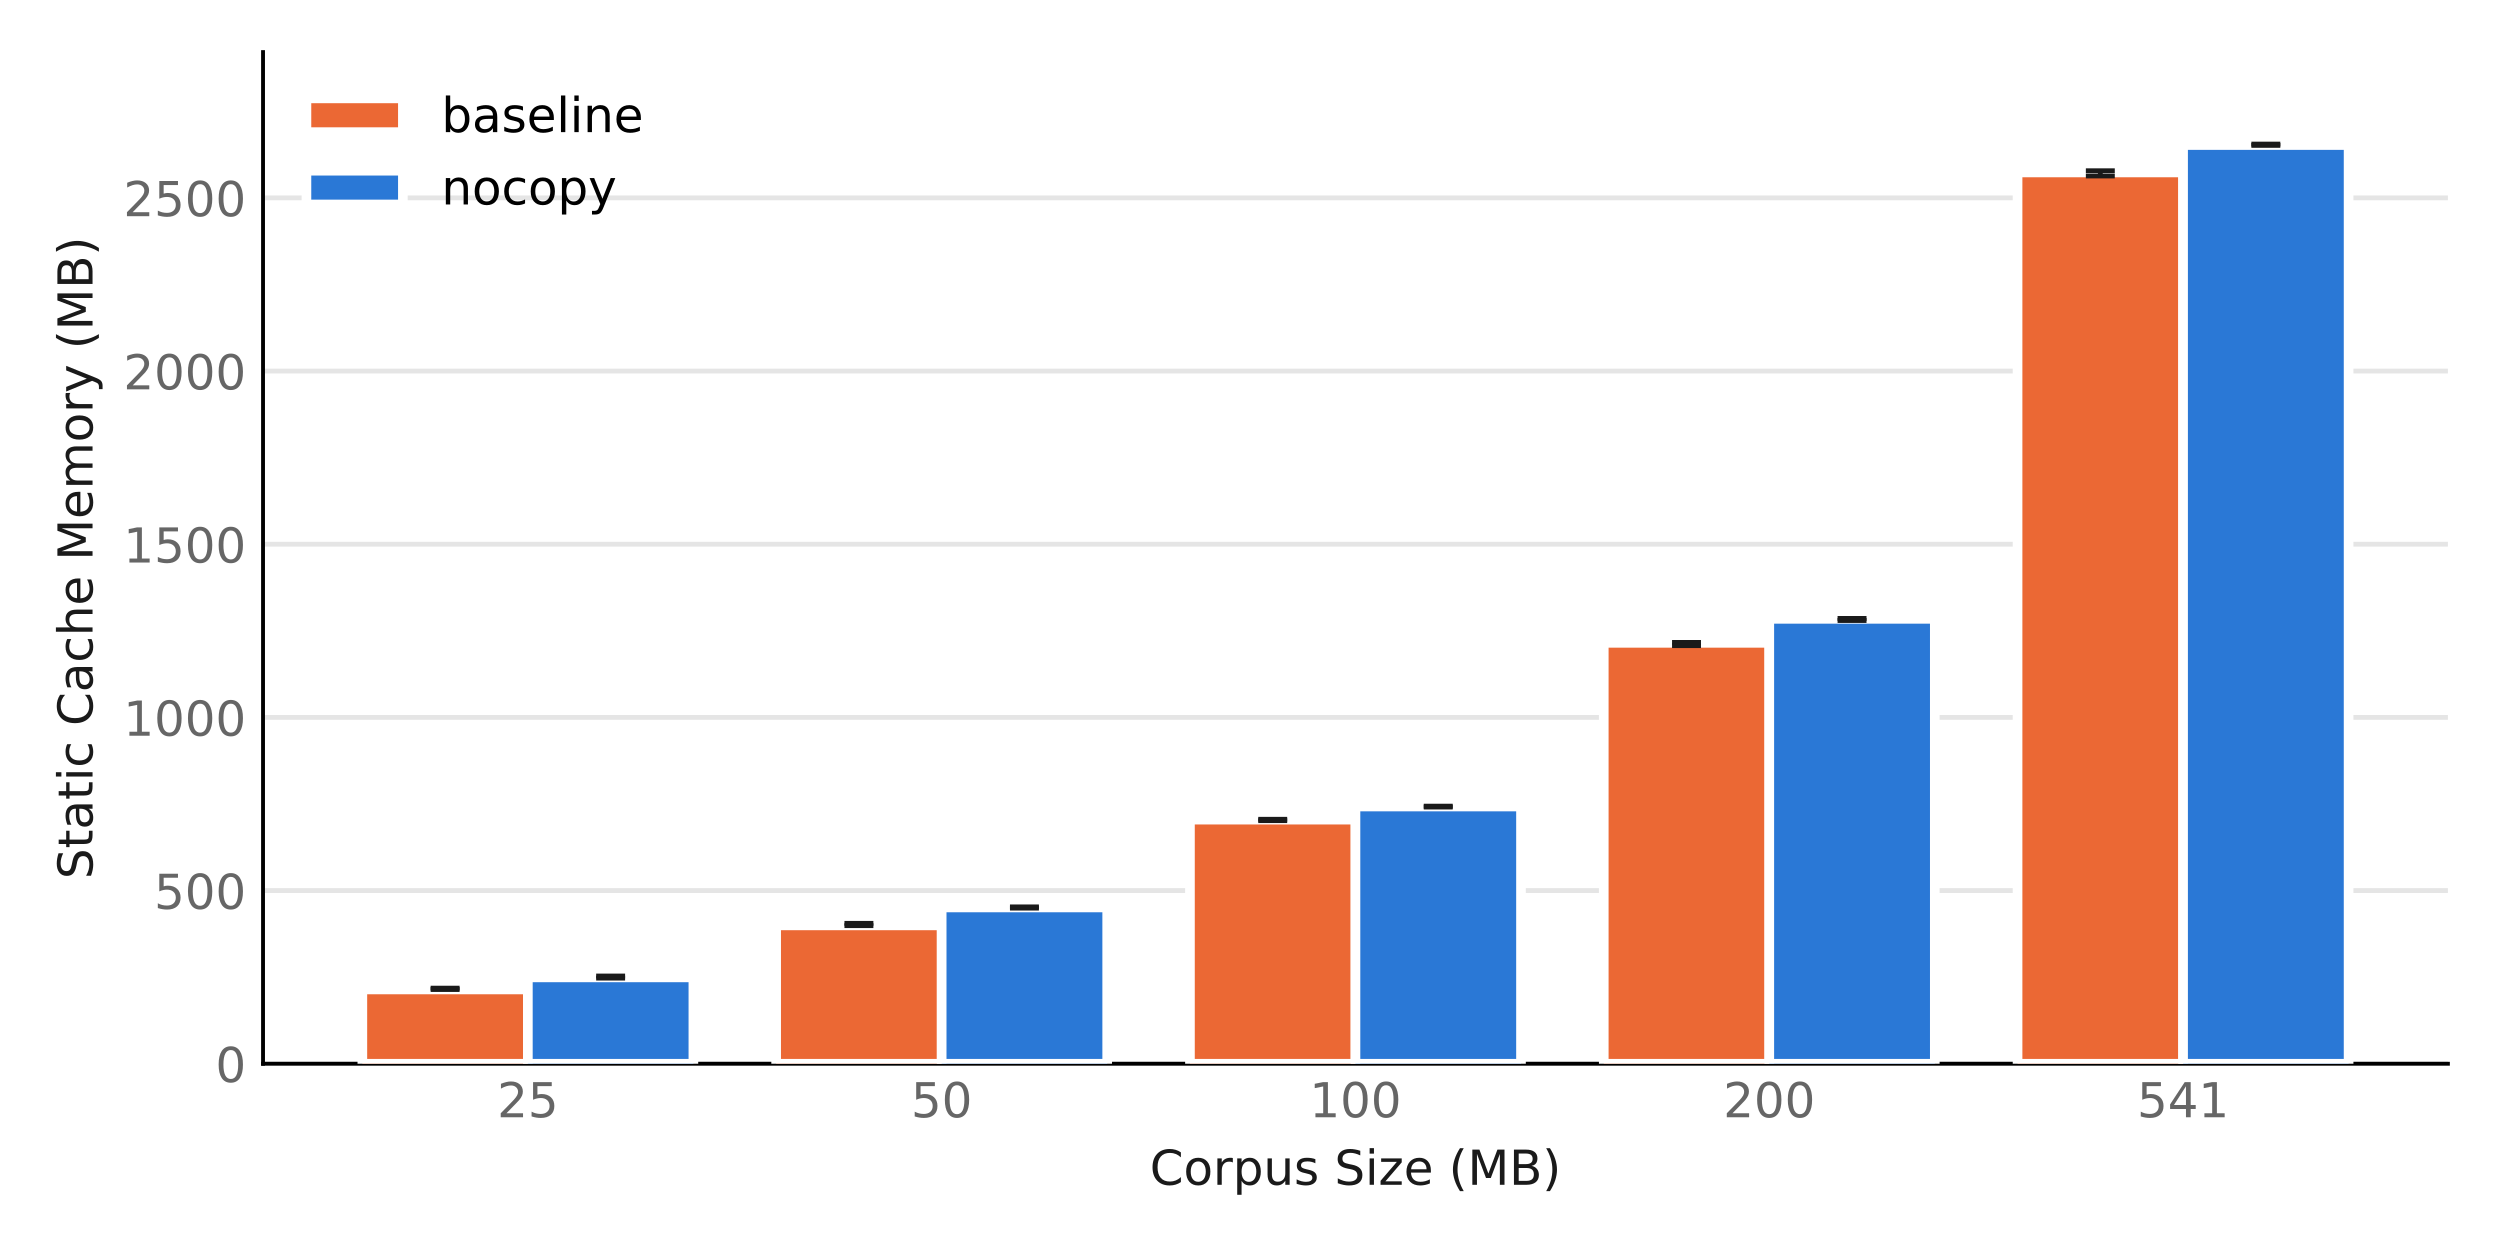
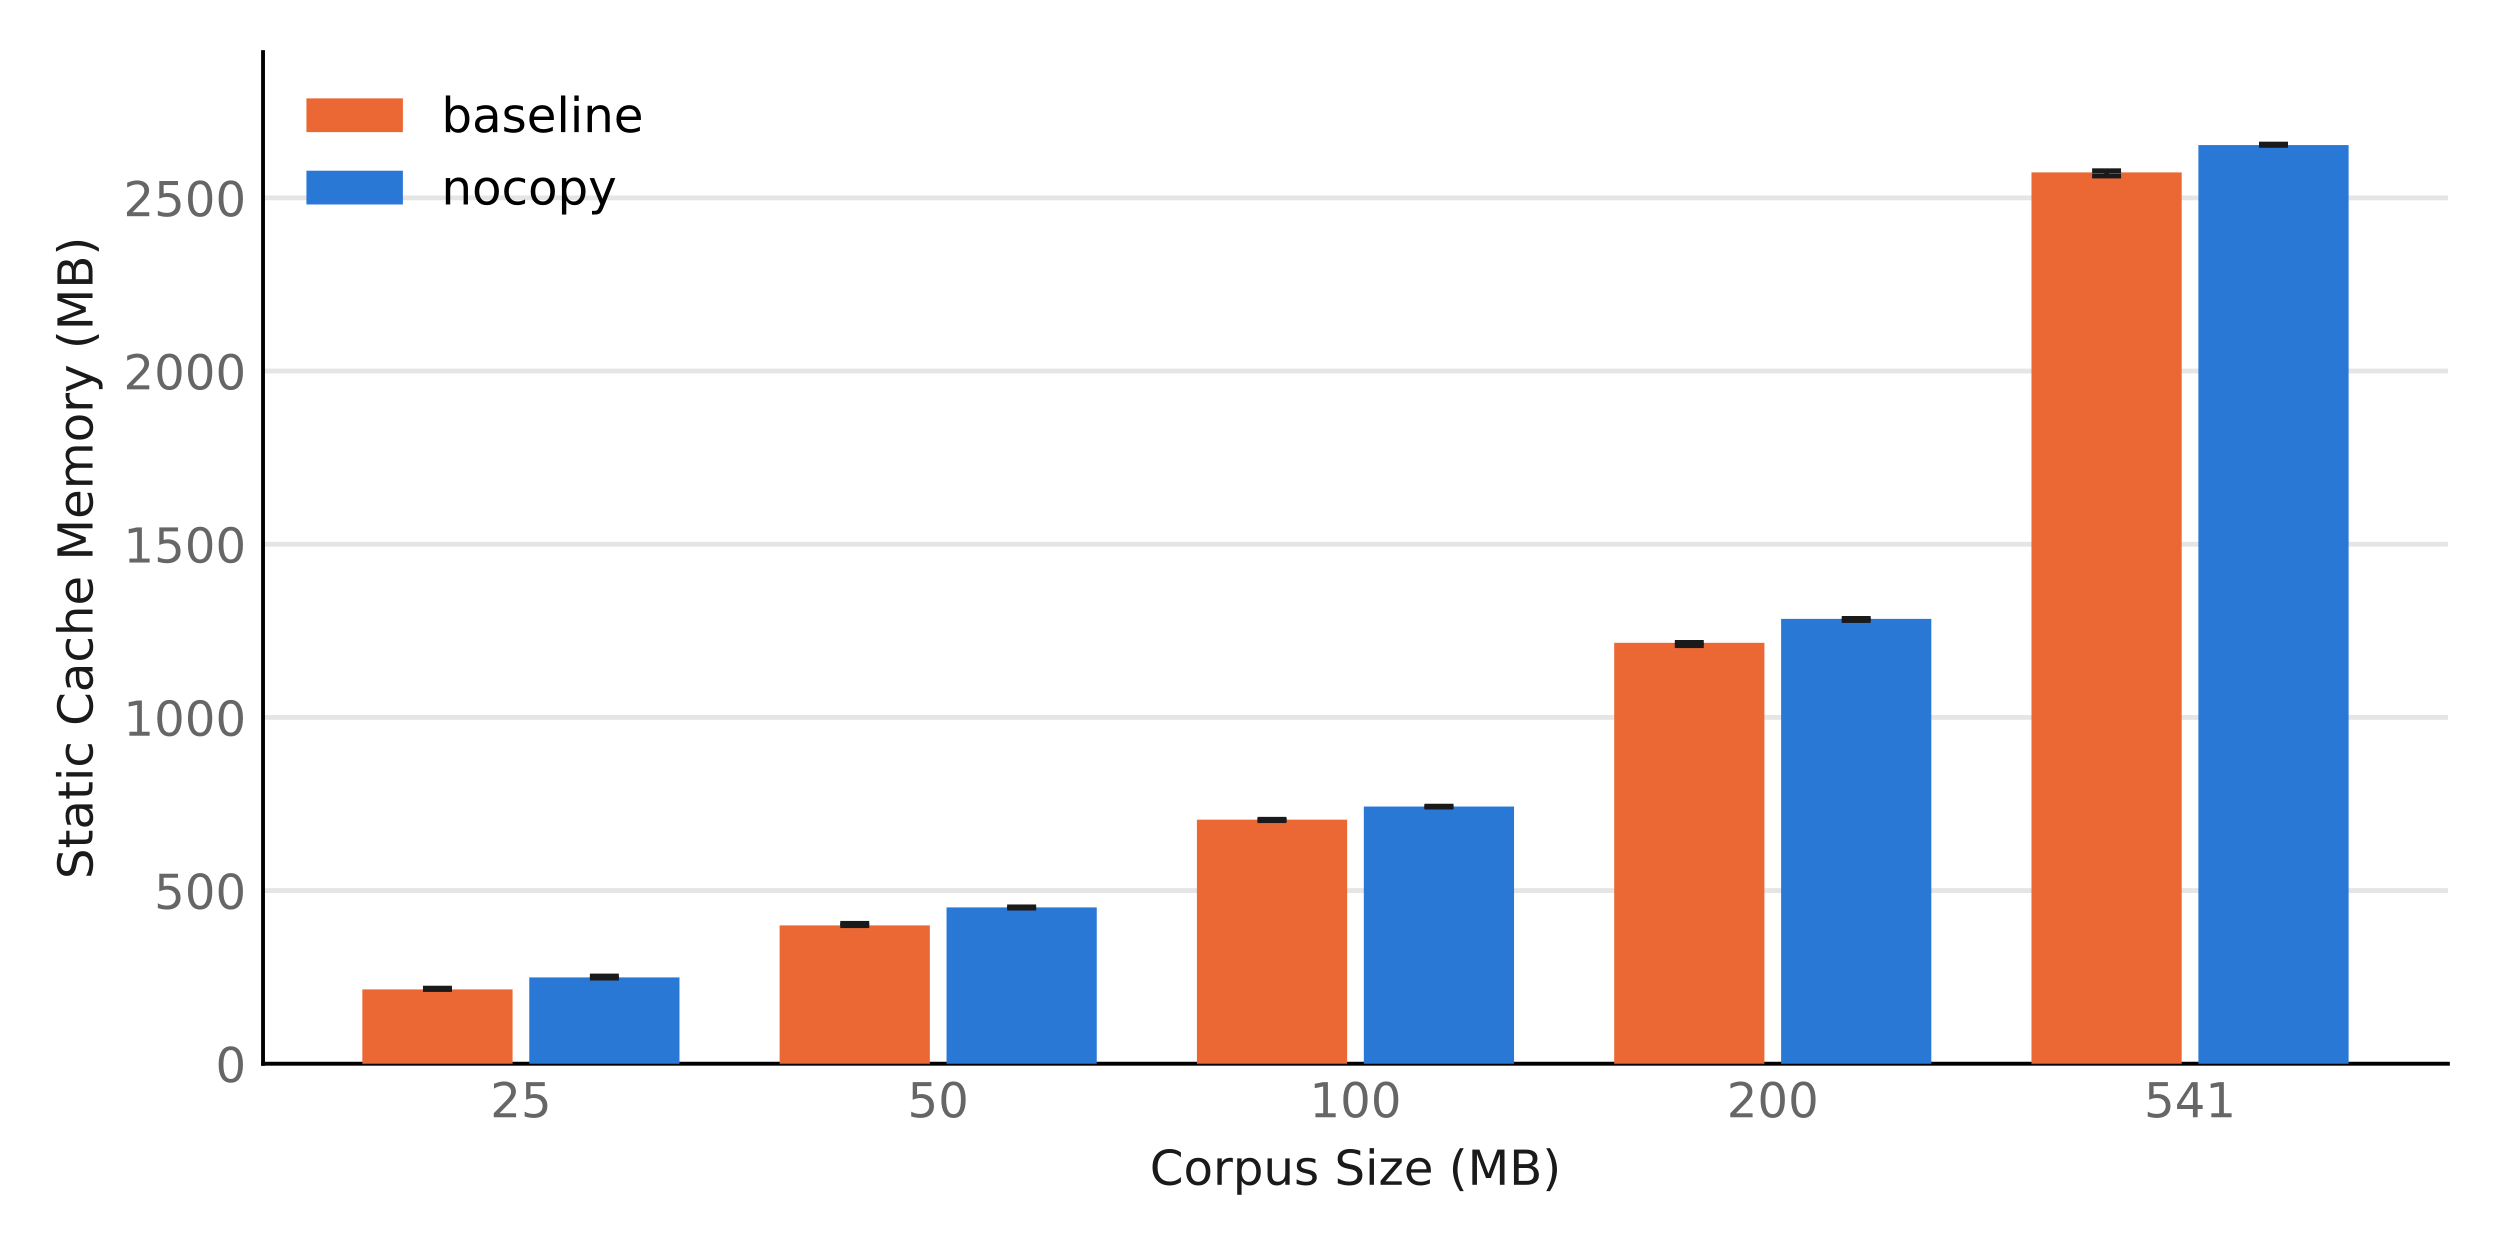
<svg xmlns="http://www.w3.org/2000/svg" xmlns:xlink="http://www.w3.org/1999/xlink" width="518.4pt" height="259.2pt" viewBox="0 0 518.4 259.2" version="1.1">
  <defs>
    <style type="text/css">*{stroke-linejoin: round; stroke-linecap: butt}</style>
  </defs>
  <g id="figure_1">
    <g id="patch_1">
      <path d="M 0 259.2  L 518.4 259.2  L 518.4 0  L 0 0  z " style="fill: #ffffff" />
    </g>
    <g id="axes_1">
      <g id="patch_2">
        <path d="M 54.542 220.578  L 507.6 220.578  L 507.6 10.8  L 54.542 10.8  z " style="fill: #ffffff" />
      </g>
      <g id="matplotlib.axis_1">
        <g id="xtick_1">
          <g id="line2d_1" />
          <g id="text_1">
-             <g style="fill: #666666" transform="translate(103.0959 231.6753) scale(0.1 -0.1)">
+             <g style="fill: #666666" transform="translate(101.6538 231.6753) scale(0.1 -0.1)">
              <defs>
                <path id="DejaVuSans-15" d="M 1228 531  L 3431 531  L 3431 0  L 469 0  L 469 531  Q 828 903 1448 1529  Q 2069 2156 2228 2338  Q 2531 2678 2651 2914  Q 2772 3150 2772 3378  Q 2772 3750 2511 3984  Q 2250 4219 1831 4219  Q 1534 4219 1204 4116  Q 875 4013 500 3803  L 500 4441  Q 881 4594 1212 4672  Q 1544 4750 1819 4750  Q 2544 4750 2975 4387  Q 3406 4025 3406 3419  Q 3406 3131 3298 2873  Q 3191 2616 2906 2266  Q 2828 2175 2409 1742  Q 1991 1309 1228 531  z " transform="scale(0.015625)" />
                <path id="DejaVuSans-18" d="M 691 4666  L 3169 4666  L 3169 4134  L 1269 4134  L 1269 2991  Q 1406 3038 1543 3061  Q 1681 3084 1819 3084  Q 2600 3084 3056 2656  Q 3513 2228 3513 1497  Q 3513 744 3044 326  Q 2575 -91 1722 -91  Q 1428 -91 1123 -41  Q 819 9 494 109  L 494 744  Q 775 591 1075 516  Q 1375 441 1709 441  Q 2250 441 2565 725  Q 2881 1009 2881 1497  Q 2881 1984 2565 2268  Q 2250 2553 1709 2553  Q 1456 2553 1204 2497  Q 953 2441 691 2322  L 691 4666  z " transform="scale(0.015625)" />
              </defs>
              <use xlink:href="#DejaVuSans-15" />
              <use xlink:href="#DejaVuSans-18" transform="translate(63.625 0)" />
            </g>
          </g>
        </g>
        <g id="xtick_2">
          <g id="line2d_2" />
          <g id="text_2">
-             <g style="fill: #666666" transform="translate(188.9023 231.6753) scale(0.1 -0.1)">
+             <g style="fill: #666666" transform="translate(188.1812 231.6753) scale(0.1 -0.1)">
              <defs>
                <path id="DejaVuSans-13" d="M 2034 4250  Q 1547 4250 1301 3770  Q 1056 3291 1056 2328  Q 1056 1369 1301 889  Q 1547 409 2034 409  Q 2525 409 2770 889  Q 3016 1369 3016 2328  Q 3016 3291 2770 3770  Q 2525 4250 2034 4250  z M 2034 4750  Q 2819 4750 3233 4129  Q 3647 3509 3647 2328  Q 3647 1150 3233 529  Q 2819 -91 2034 -91  Q 1250 -91 836 529  Q 422 1150 422 2328  Q 422 3509 836 4129  Q 1250 4750 2034 4750  z " transform="scale(0.015625)" />
              </defs>
              <use xlink:href="#DejaVuSans-18" />
              <use xlink:href="#DejaVuSans-13" transform="translate(63.625 0)" />
            </g>
          </g>
        </g>
        <g id="xtick_3">
          <g id="line2d_3" />
          <g id="text_3">
            <g style="fill: #666666" transform="translate(271.5274 231.6753) scale(0.1 -0.1)">
              <defs>
                <path id="DejaVuSans-14" d="M 794 531  L 1825 531  L 1825 4091  L 703 3866  L 703 4441  L 1819 4666  L 2450 4666  L 2450 531  L 3481 531  L 3481 0  L 794 0  L 794 531  z " transform="scale(0.015625)" />
              </defs>
              <use xlink:href="#DejaVuSans-14" />
              <use xlink:href="#DejaVuSans-13" transform="translate(63.625 0)" />
              <use xlink:href="#DejaVuSans-13" transform="translate(127.25 0)" />
            </g>
          </g>
        </g>
        <g id="xtick_4">
          <g id="line2d_4" />
          <g id="text_4">
-             <g style="fill: #666666" transform="translate(357.3338 231.6753) scale(0.1 -0.1)">
+             <g style="fill: #666666" transform="translate(358.0549 231.6753) scale(0.1 -0.1)">
              <use xlink:href="#DejaVuSans-15" />
              <use xlink:href="#DejaVuSans-13" transform="translate(63.625 0)" />
              <use xlink:href="#DejaVuSans-13" transform="translate(127.25 0)" />
            </g>
          </g>
        </g>
        <g id="xtick_5">
          <g id="line2d_5" />
          <g id="text_5">
-             <g style="fill: #666666" transform="translate(443.1402 231.6753) scale(0.1 -0.1)">
+             <g style="fill: #666666" transform="translate(444.5823 231.6753) scale(0.1 -0.1)">
              <defs>
                <path id="DejaVuSans-17" d="M 2419 4116  L 825 1625  L 2419 1625  L 2419 4116  z M 2253 4666  L 3047 4666  L 3047 1625  L 3713 1625  L 3713 1100  L 3047 1100  L 3047 0  L 2419 0  L 2419 1100  L 313 1100  L 313 1709  L 2253 4666  z " transform="scale(0.015625)" />
              </defs>
              <use xlink:href="#DejaVuSans-18" />
              <use xlink:href="#DejaVuSans-17" transform="translate(63.625 0)" />
              <use xlink:href="#DejaVuSans-14" transform="translate(127.25 0)" />
            </g>
          </g>
        </g>
        <g id="text_6">
          <g style="fill: #1a1a1a" transform="translate(238.429 245.6761) scale(0.1 -0.1)">
            <defs>
              <path id="DejaVuSans-26" d="M 4122 4306  L 4122 3641  Q 3803 3938 3442 4084  Q 3081 4231 2675 4231  Q 1875 4231 1450 3742  Q 1025 3253 1025 2328  Q 1025 1406 1450 917  Q 1875 428 2675 428  Q 3081 428 3442 575  Q 3803 722 4122 1019  L 4122 359  Q 3791 134 3420 21  Q 3050 -91 2638 -91  Q 1578 -91 968 557  Q 359 1206 359 2328  Q 359 3453 968 4101  Q 1578 4750 2638 4750  Q 3056 4750 3426 4639  Q 3797 4528 4122 4306  z " transform="scale(0.015625)" />
              <path id="DejaVuSans-52" d="M 1959 3097  Q 1497 3097 1228 2736  Q 959 2375 959 1747  Q 959 1119 1226 758  Q 1494 397 1959 397  Q 2419 397 2687 759  Q 2956 1122 2956 1747  Q 2956 2369 2687 2733  Q 2419 3097 1959 3097  z M 1959 3584  Q 2709 3584 3137 3096  Q 3566 2609 3566 1747  Q 3566 888 3137 398  Q 2709 -91 1959 -91  Q 1206 -91 779 398  Q 353 888 353 1747  Q 353 2609 779 3096  Q 1206 3584 1959 3584  z " transform="scale(0.015625)" />
              <path id="DejaVuSans-55" d="M 2631 2963  Q 2534 3019 2420 3045  Q 2306 3072 2169 3072  Q 1681 3072 1420 2755  Q 1159 2438 1159 1844  L 1159 0  L 581 0  L 581 3500  L 1159 3500  L 1159 2956  Q 1341 3275 1631 3429  Q 1922 3584 2338 3584  Q 2397 3584 2469 3576  Q 2541 3569 2628 3553  L 2631 2963  z " transform="scale(0.015625)" />
              <path id="DejaVuSans-53" d="M 1159 525  L 1159 -1331  L 581 -1331  L 581 3500  L 1159 3500  L 1159 2969  Q 1341 3281 1617 3432  Q 1894 3584 2278 3584  Q 2916 3584 3314 3078  Q 3713 2572 3713 1747  Q 3713 922 3314 415  Q 2916 -91 2278 -91  Q 1894 -91 1617 61  Q 1341 213 1159 525  z M 3116 1747  Q 3116 2381 2855 2742  Q 2594 3103 2138 3103  Q 1681 3103 1420 2742  Q 1159 2381 1159 1747  Q 1159 1113 1420 752  Q 1681 391 2138 391  Q 2594 391 2855 752  Q 3116 1113 3116 1747  z " transform="scale(0.015625)" />
              <path id="DejaVuSans-58" d="M 544 1381  L 544 3500  L 1119 3500  L 1119 1403  Q 1119 906 1312 657  Q 1506 409 1894 409  Q 2359 409 2629 706  Q 2900 1003 2900 1516  L 2900 3500  L 3475 3500  L 3475 0  L 2900 0  L 2900 538  Q 2691 219 2414 64  Q 2138 -91 1772 -91  Q 1169 -91 856 284  Q 544 659 544 1381  z M 1991 3584  L 1991 3584  z " transform="scale(0.015625)" />
              <path id="DejaVuSans-56" d="M 2834 3397  L 2834 2853  Q 2591 2978 2328 3040  Q 2066 3103 1784 3103  Q 1356 3103 1142 2972  Q 928 2841 928 2578  Q 928 2378 1081 2264  Q 1234 2150 1697 2047  L 1894 2003  Q 2506 1872 2764 1633  Q 3022 1394 3022 966  Q 3022 478 2636 193  Q 2250 -91 1575 -91  Q 1294 -91 989 -36  Q 684 19 347 128  L 347 722  Q 666 556 975 473  Q 1284 391 1588 391  Q 1994 391 2212 530  Q 2431 669 2431 922  Q 2431 1156 2273 1281  Q 2116 1406 1581 1522  L 1381 1569  Q 847 1681 609 1914  Q 372 2147 372 2553  Q 372 3047 722 3315  Q 1072 3584 1716 3584  Q 2034 3584 2315 3537  Q 2597 3491 2834 3397  z " transform="scale(0.015625)" />
              <path id="DejaVuSans-3" transform="scale(0.015625)" />
              <path id="DejaVuSans-36" d="M 3425 4513  L 3425 3897  Q 3066 4069 2747 4153  Q 2428 4238 2131 4238  Q 1616 4238 1336 4038  Q 1056 3838 1056 3469  Q 1056 3159 1242 3001  Q 1428 2844 1947 2747  L 2328 2669  Q 3034 2534 3370 2195  Q 3706 1856 3706 1288  Q 3706 609 3251 259  Q 2797 -91 1919 -91  Q 1588 -91 1214 -16  Q 841 59 441 206  L 441 856  Q 825 641 1194 531  Q 1563 422 1919 422  Q 2459 422 2753 634  Q 3047 847 3047 1241  Q 3047 1584 2836 1778  Q 2625 1972 2144 2069  L 1759 2144  Q 1053 2284 737 2584  Q 422 2884 422 3419  Q 422 4038 858 4394  Q 1294 4750 2059 4750  Q 2388 4750 2728 4690  Q 3069 4631 3425 4513  z " transform="scale(0.015625)" />
              <path id="DejaVuSans-4c" d="M 603 3500  L 1178 3500  L 1178 0  L 603 0  L 603 3500  z M 603 4863  L 1178 4863  L 1178 4134  L 603 4134  L 603 4863  z " transform="scale(0.015625)" />
              <path id="DejaVuSans-5d" d="M 353 3500  L 3084 3500  L 3084 2975  L 922 459  L 3084 459  L 3084 0  L 275 0  L 275 525  L 2438 3041  L 353 3041  L 353 3500  z " transform="scale(0.015625)" />
              <path id="DejaVuSans-48" d="M 3597 1894  L 3597 1613  L 953 1613  Q 991 1019 1311 708  Q 1631 397 2203 397  Q 2534 397 2845 478  Q 3156 559 3463 722  L 3463 178  Q 3153 47 2828 -22  Q 2503 -91 2169 -91  Q 1331 -91 842 396  Q 353 884 353 1716  Q 353 2575 817 3079  Q 1281 3584 2069 3584  Q 2775 3584 3186 3129  Q 3597 2675 3597 1894  z M 3022 2063  Q 3016 2534 2758 2815  Q 2500 3097 2075 3097  Q 1594 3097 1305 2825  Q 1016 2553 972 2059  L 3022 2063  z " transform="scale(0.015625)" />
              <path id="DejaVuSans-b" d="M 1984 4856  Q 1566 4138 1362 3434  Q 1159 2731 1159 2009  Q 1159 1288 1364 580  Q 1569 -128 1984 -844  L 1484 -844  Q 1016 -109 783 600  Q 550 1309 550 2009  Q 550 2706 781 3412  Q 1013 4119 1484 4856  L 1984 4856  z " transform="scale(0.015625)" />
              <path id="DejaVuSans-30" d="M 628 4666  L 1569 4666  L 2759 1491  L 3956 4666  L 4897 4666  L 4897 0  L 4281 0  L 4281 4097  L 3078 897  L 2444 897  L 1241 4097  L 1241 0  L 628 0  L 628 4666  z " transform="scale(0.015625)" />
              <path id="DejaVuSans-25" d="M 1259 2228  L 1259 519  L 2272 519  Q 2781 519 3026 730  Q 3272 941 3272 1375  Q 3272 1813 3026 2020  Q 2781 2228 2272 2228  L 1259 2228  z M 1259 4147  L 1259 2741  L 2194 2741  Q 2656 2741 2882 2914  Q 3109 3088 3109 3444  Q 3109 3797 2882 3972  Q 2656 4147 2194 4147  L 1259 4147  z M 628 4666  L 2241 4666  Q 2963 4666 3353 4366  Q 3744 4066 3744 3513  Q 3744 3084 3544 2831  Q 3344 2578 2956 2516  Q 3422 2416 3680 2098  Q 3938 1781 3938 1306  Q 3938 681 3513 340  Q 3088 0 2303 0  L 628 0  L 628 4666  z " transform="scale(0.015625)" />
              <path id="DejaVuSans-c" d="M 513 4856  L 1013 4856  Q 1481 4119 1714 3412  Q 1947 2706 1947 2009  Q 1947 1309 1714 600  Q 1481 -109 1013 -844  L 513 -844  Q 928 -128 1133 580  Q 1338 1288 1338 2009  Q 1338 2731 1133 3434  Q 928 4138 513 4856  z " transform="scale(0.015625)" />
            </defs>
            <use xlink:href="#DejaVuSans-26" />
            <use xlink:href="#DejaVuSans-52" transform="translate(69.82812 0)" />
            <use xlink:href="#DejaVuSans-55" transform="translate(131.0156 0)" />
            <use xlink:href="#DejaVuSans-53" transform="translate(172.125 0)" />
            <use xlink:href="#DejaVuSans-58" transform="translate(235.6094 0)" />
            <use xlink:href="#DejaVuSans-56" transform="translate(298.9844 0)" />
            <use xlink:href="#DejaVuSans-3" transform="translate(351.0781 0)" />
            <use xlink:href="#DejaVuSans-36" transform="translate(382.8594 0)" />
            <use xlink:href="#DejaVuSans-4c" transform="translate(446.3438 0)" />
            <use xlink:href="#DejaVuSans-5d" transform="translate(474.125 0)" />
            <use xlink:href="#DejaVuSans-48" transform="translate(526.6094 0)" />
            <use xlink:href="#DejaVuSans-3" transform="translate(588.1406 0)" />
            <use xlink:href="#DejaVuSans-b" transform="translate(619.9219 0)" />
            <use xlink:href="#DejaVuSans-30" transform="translate(658.9375 0)" />
            <use xlink:href="#DejaVuSans-25" transform="translate(745.2188 0)" />
            <use xlink:href="#DejaVuSans-c" transform="translate(813.8281 0)" />
          </g>
        </g>
      </g>
      <g id="matplotlib.axis_2">
        <g id="ytick_1">
          <g id="line2d_6">
            <path d="M 54.542 220.578  L 507.6 220.578  " clip-path="url(#pd736103875)" style="fill: none; stroke: #e5e5e5; stroke-linecap: square" />
          </g>
          <g id="line2d_7" />
          <g id="text_7">
            <g style="fill: #666666" transform="translate(44.67984 224.3765) scale(0.1 -0.1)">
              <use xlink:href="#DejaVuSans-13" />
            </g>
          </g>
        </g>
        <g id="ytick_2">
          <g id="line2d_8">
            <path d="M 54.542 184.668  L 507.6 184.668  " clip-path="url(#pd736103875)" style="fill: none; stroke: #e5e5e5; stroke-linecap: square" />
          </g>
          <g id="line2d_9" />
          <g id="text_8">
            <g style="fill: #666666" transform="translate(31.95484 188.467) scale(0.1 -0.1)">
              <use xlink:href="#DejaVuSans-18" />
              <use xlink:href="#DejaVuSans-13" transform="translate(63.625 0)" />
              <use xlink:href="#DejaVuSans-13" transform="translate(127.25 0)" />
            </g>
          </g>
        </g>
        <g id="ytick_3">
          <g id="line2d_10">
            <path d="M 54.542 148.759  L 507.6 148.759  " clip-path="url(#pd736103875)" style="fill: none; stroke: #e5e5e5; stroke-linecap: square" />
          </g>
          <g id="line2d_11" />
          <g id="text_9">
            <g style="fill: #666666" transform="translate(25.59234 152.5576) scale(0.1 -0.1)">
              <use xlink:href="#DejaVuSans-14" />
              <use xlink:href="#DejaVuSans-13" transform="translate(63.625 0)" />
              <use xlink:href="#DejaVuSans-13" transform="translate(127.25 0)" />
              <use xlink:href="#DejaVuSans-13" transform="translate(190.875 0)" />
            </g>
          </g>
        </g>
        <g id="ytick_4">
          <g id="line2d_12">
            <path d="M 54.542 112.849  L 507.6 112.849  " clip-path="url(#pd736103875)" style="fill: none; stroke: #e5e5e5; stroke-linecap: square" />
          </g>
          <g id="line2d_13" />
          <g id="text_10">
            <g style="fill: #666666" transform="translate(25.59234 116.6482) scale(0.1 -0.1)">
              <use xlink:href="#DejaVuSans-14" />
              <use xlink:href="#DejaVuSans-18" transform="translate(63.625 0)" />
              <use xlink:href="#DejaVuSans-13" transform="translate(127.25 0)" />
              <use xlink:href="#DejaVuSans-13" transform="translate(190.875 0)" />
            </g>
          </g>
        </g>
        <g id="ytick_5">
          <g id="line2d_14">
            <path d="M 54.542 76.94  L 507.6 76.94  " clip-path="url(#pd736103875)" style="fill: none; stroke: #e5e5e5; stroke-linecap: square" />
          </g>
          <g id="line2d_15" />
          <g id="text_11">
            <g style="fill: #666666" transform="translate(25.59234 80.73873) scale(0.1 -0.1)">
              <use xlink:href="#DejaVuSans-15" />
              <use xlink:href="#DejaVuSans-13" transform="translate(63.625 0)" />
              <use xlink:href="#DejaVuSans-13" transform="translate(127.25 0)" />
              <use xlink:href="#DejaVuSans-13" transform="translate(190.875 0)" />
            </g>
          </g>
        </g>
        <g id="ytick_6">
          <g id="line2d_16">
            <path d="M 54.542 41.03  L 507.6 41.03  " clip-path="url(#pd736103875)" style="fill: none; stroke: #e5e5e5; stroke-linecap: square" />
          </g>
          <g id="line2d_17" />
          <g id="text_12">
            <g style="fill: #666666" transform="translate(25.59234 44.82929) scale(0.1 -0.1)">
              <use xlink:href="#DejaVuSans-15" />
              <use xlink:href="#DejaVuSans-18" transform="translate(63.625 0)" />
              <use xlink:href="#DejaVuSans-13" transform="translate(127.25 0)" />
              <use xlink:href="#DejaVuSans-13" transform="translate(190.875 0)" />
            </g>
          </g>
        </g>
        <g id="text_13">
          <g style="fill: #1a1a1a" transform="translate(19.19 182.2841) rotate(-90) scale(0.1 -0.1)">
            <defs>
              <path id="DejaVuSans-57" d="M 1172 4494  L 1172 3500  L 2356 3500  L 2356 3053  L 1172 3053  L 1172 1153  Q 1172 725 1289 603  Q 1406 481 1766 481  L 2356 481  L 2356 0  L 1766 0  Q 1100 0 847 248  Q 594 497 594 1153  L 594 3053  L 172 3053  L 172 3500  L 594 3500  L 594 4494  L 1172 4494  z " transform="scale(0.015625)" />
              <path id="DejaVuSans-44" d="M 2194 1759  Q 1497 1759 1228 1600  Q 959 1441 959 1056  Q 959 750 1161 570  Q 1363 391 1709 391  Q 2188 391 2477 730  Q 2766 1069 2766 1631  L 2766 1759  L 2194 1759  z M 3341 1997  L 3341 0  L 2766 0  L 2766 531  Q 2569 213 2275 61  Q 1981 -91 1556 -91  Q 1019 -91 701 211  Q 384 513 384 1019  Q 384 1609 779 1909  Q 1175 2209 1959 2209  L 2766 2209  L 2766 2266  Q 2766 2663 2505 2880  Q 2244 3097 1772 3097  Q 1472 3097 1187 3025  Q 903 2953 641 2809  L 641 3341  Q 956 3463 1253 3523  Q 1550 3584 1831 3584  Q 2591 3584 2966 3190  Q 3341 2797 3341 1997  z " transform="scale(0.015625)" />
              <path id="DejaVuSans-46" d="M 3122 3366  L 3122 2828  Q 2878 2963 2633 3030  Q 2388 3097 2138 3097  Q 1578 3097 1268 2742  Q 959 2388 959 1747  Q 959 1106 1268 751  Q 1578 397 2138 397  Q 2388 397 2633 464  Q 2878 531 3122 666  L 3122 134  Q 2881 22 2623 -34  Q 2366 -91 2075 -91  Q 1284 -91 818 406  Q 353 903 353 1747  Q 353 2603 823 3093  Q 1294 3584 2113 3584  Q 2378 3584 2631 3529  Q 2884 3475 3122 3366  z " transform="scale(0.015625)" />
              <path id="DejaVuSans-4b" d="M 3513 2113  L 3513 0  L 2938 0  L 2938 2094  Q 2938 2591 2744 2837  Q 2550 3084 2163 3084  Q 1697 3084 1428 2787  Q 1159 2491 1159 1978  L 1159 0  L 581 0  L 581 4863  L 1159 4863  L 1159 2956  Q 1366 3272 1645 3428  Q 1925 3584 2291 3584  Q 2894 3584 3203 3211  Q 3513 2838 3513 2113  z " transform="scale(0.015625)" />
              <path id="DejaVuSans-50" d="M 3328 2828  Q 3544 3216 3844 3400  Q 4144 3584 4550 3584  Q 5097 3584 5394 3201  Q 5691 2819 5691 2113  L 5691 0  L 5113 0  L 5113 2094  Q 5113 2597 4934 2840  Q 4756 3084 4391 3084  Q 3944 3084 3684 2787  Q 3425 2491 3425 1978  L 3425 0  L 2847 0  L 2847 2094  Q 2847 2600 2669 2842  Q 2491 3084 2119 3084  Q 1678 3084 1418 2786  Q 1159 2488 1159 1978  L 1159 0  L 581 0  L 581 3500  L 1159 3500  L 1159 2956  Q 1356 3278 1631 3431  Q 1906 3584 2284 3584  Q 2666 3584 2933 3390  Q 3200 3197 3328 2828  z " transform="scale(0.015625)" />
              <path id="DejaVuSans-5c" d="M 2059 -325  Q 1816 -950 1584 -1140  Q 1353 -1331 966 -1331  L 506 -1331  L 506 -850  L 844 -850  Q 1081 -850 1212 -737  Q 1344 -625 1503 -206  L 1606 56  L 191 3500  L 800 3500  L 1894 763  L 2988 3500  L 3597 3500  L 2059 -325  z " transform="scale(0.015625)" />
            </defs>
            <use xlink:href="#DejaVuSans-36" />
            <use xlink:href="#DejaVuSans-57" transform="translate(63.48438 0)" />
            <use xlink:href="#DejaVuSans-44" transform="translate(102.6875 0)" />
            <use xlink:href="#DejaVuSans-57" transform="translate(163.9688 0)" />
            <use xlink:href="#DejaVuSans-4c" transform="translate(203.1719 0)" />
            <use xlink:href="#DejaVuSans-46" transform="translate(230.9531 0)" />
            <use xlink:href="#DejaVuSans-3" transform="translate(285.9375 0)" />
            <use xlink:href="#DejaVuSans-26" transform="translate(317.7188 0)" />
            <use xlink:href="#DejaVuSans-44" transform="translate(387.5469 0)" />
            <use xlink:href="#DejaVuSans-46" transform="translate(448.8281 0)" />
            <use xlink:href="#DejaVuSans-4b" transform="translate(503.8125 0)" />
            <use xlink:href="#DejaVuSans-48" transform="translate(567.1875 0)" />
            <use xlink:href="#DejaVuSans-3" transform="translate(628.7188 0)" />
            <use xlink:href="#DejaVuSans-30" transform="translate(660.5 0)" />
            <use xlink:href="#DejaVuSans-48" transform="translate(746.7812 0)" />
            <use xlink:href="#DejaVuSans-50" transform="translate(808.3125 0)" />
            <use xlink:href="#DejaVuSans-52" transform="translate(905.7188 0)" />
            <use xlink:href="#DejaVuSans-55" transform="translate(966.9062 0)" />
            <use xlink:href="#DejaVuSans-5c" transform="translate(1008.016 0)" />
            <use xlink:href="#DejaVuSans-3" transform="translate(1067.203 0)" />
            <use xlink:href="#DejaVuSans-b" transform="translate(1098.984 0)" />
            <use xlink:href="#DejaVuSans-30" transform="translate(1138 0)" />
            <use xlink:href="#DejaVuSans-25" transform="translate(1224.281 0)" />
            <use xlink:href="#DejaVuSans-c" transform="translate(1292.891 0)" />
          </g>
        </g>
      </g>
      <g id="patch_3">
        <path d="M 54.542 220.578  L 54.542 10.8  " style="fill: none; stroke: #000000; stroke-width: 0.8; stroke-linejoin: miter; stroke-linecap: square" />
      </g>
      <g id="patch_4">
        <path d="M 54.542 220.578  L 507.6 220.578  " style="fill: none; stroke: #000000; stroke-width: 0.8; stroke-linejoin: miter; stroke-linecap: square" />
      </g>
      <g id="patch_5">
-         <path d="M 75.136 220.578  L 109.458 220.578  L 109.458 205.164  L 75.136 205.164  z " clip-path="url(#pd736103875)" style="fill: #eb6834; stroke: #ffffff; stroke-width: 2; stroke-linejoin: miter" />
+         <path d="M 75.136 220.578  L 106.286 220.578  L 106.286 205.164  L 75.136 205.164  z " clip-path="url(#pd736103875)" style="fill: #eb6834" />
      </g>
      <g id="patch_6">
-         <path d="M 160.942 220.578  L 195.265 220.578  L 195.265 191.887  L 160.942 191.887  z " clip-path="url(#pd736103875)" style="fill: #eb6834; stroke: #ffffff; stroke-width: 2; stroke-linejoin: miter" />
+         <path d="M 161.663 220.578  L 192.813 220.578  L 192.813 191.887  L 161.663 191.887  z " clip-path="url(#pd736103875)" style="fill: #eb6834" />
      </g>
      <g id="patch_7">
-         <path d="M 246.749 220.578  L 281.071 220.578  L 281.071 169.967  L 246.749 169.967  z " clip-path="url(#pd736103875)" style="fill: #eb6834; stroke: #ffffff; stroke-width: 2; stroke-linejoin: miter" />
+         <path d="M 248.191 220.578  L 279.341 220.578  L 279.341 169.967  L 248.191 169.967  z " clip-path="url(#pd736103875)" style="fill: #eb6834" />
      </g>
      <g id="patch_8">
-         <path d="M 332.555 220.578  L 366.878 220.578  L 366.878 133.294  L 332.555 133.294  z " clip-path="url(#pd736103875)" style="fill: #eb6834; stroke: #ffffff; stroke-width: 2; stroke-linejoin: miter" />
+         <path d="M 334.718 220.578  L 365.868 220.578  L 365.868 133.294  L 334.718 133.294  z " clip-path="url(#pd736103875)" style="fill: #eb6834" />
      </g>
      <g id="patch_9">
-         <path d="M 418.361 220.578  L 452.684 220.578  L 452.684 35.755  L 418.361 35.755  z " clip-path="url(#pd736103875)" style="fill: #eb6834; stroke: #ffffff; stroke-width: 2; stroke-linejoin: miter" />
+         <path d="M 421.246 220.578  L 452.395 220.578  L 452.395 35.755  L 421.246 35.755  z " clip-path="url(#pd736103875)" style="fill: #eb6834" />
      </g>
      <g id="patch_10">
-         <path d="M 109.458 220.578  L 143.781 220.578  L 143.781 202.67  L 109.458 202.67  z " clip-path="url(#pd736103875)" style="fill: #2a78d6; stroke: #ffffff; stroke-width: 2; stroke-linejoin: miter" />
+         <path d="M 109.747 220.578  L 140.897 220.578  L 140.897 202.67  L 109.747 202.67  z " clip-path="url(#pd736103875)" style="fill: #2a78d6" />
      </g>
      <g id="patch_11">
-         <path d="M 195.265 220.578  L 229.587 220.578  L 229.587 188.161  L 195.265 188.161  z " clip-path="url(#pd736103875)" style="fill: #2a78d6; stroke: #ffffff; stroke-width: 2; stroke-linejoin: miter" />
+         <path d="M 196.274 220.578  L 227.424 220.578  L 227.424 188.161  L 196.274 188.161  z " clip-path="url(#pd736103875)" style="fill: #2a78d6" />
      </g>
      <g id="patch_12">
-         <path d="M 281.071 220.578  L 315.394 220.578  L 315.394 167.242  L 281.071 167.242  z " clip-path="url(#pd736103875)" style="fill: #2a78d6; stroke: #ffffff; stroke-width: 2; stroke-linejoin: miter" />
+         <path d="M 282.802 220.578  L 313.952 220.578  L 313.952 167.242  L 282.802 167.242  z " clip-path="url(#pd736103875)" style="fill: #2a78d6" />
      </g>
      <g id="patch_13">
-         <path d="M 366.878 220.578  L 401.2 220.578  L 401.2 128.328  L 366.878 128.328  z " clip-path="url(#pd736103875)" style="fill: #2a78d6; stroke: #ffffff; stroke-width: 2; stroke-linejoin: miter" />
+         <path d="M 369.329 220.578  L 400.479 220.578  L 400.479 128.328  L 369.329 128.328  z " clip-path="url(#pd736103875)" style="fill: #2a78d6" />
      </g>
      <g id="patch_14">
-         <path d="M 452.684 220.578  L 487.006 220.578  L 487.006 30.079  L 452.684 30.079  z " clip-path="url(#pd736103875)" style="fill: #2a78d6; stroke: #ffffff; stroke-width: 2; stroke-linejoin: miter" />
+         <path d="M 455.857 220.578  L 487.006 220.578  L 487.006 30.079  L 455.857 30.079  z " clip-path="url(#pd736103875)" style="fill: #2a78d6" />
      </g>
      <g id="LineCollection_1">
-         <path d="M 92.297 205.183  L 92.297 204.903  " clip-path="url(#pd736103875)" style="fill: none; stroke: #1a1a1a" />
-         <path d="M 178.104 191.942  L 178.104 191.465  " clip-path="url(#pd736103875)" style="fill: none; stroke: #1a1a1a" />
-         <path d="M 263.91 170.177  L 263.91 169.879  " clip-path="url(#pd736103875)" style="fill: none; stroke: #1a1a1a" />
-         <path d="M 349.716 133.877  L 349.716 133.207  " clip-path="url(#pd736103875)" style="fill: none; stroke: #1a1a1a" />
-         <path d="M 435.523 36.497  L 435.523 35.406  " clip-path="url(#pd736103875)" style="fill: none; stroke: #1a1a1a" />
+         <path d="M 90.711 205.183  L 90.711 204.903  " clip-path="url(#pd736103875)" style="fill: none; stroke: #1a1a1a" />
+         <path d="M 177.238 191.942  L 177.238 191.465  " clip-path="url(#pd736103875)" style="fill: none; stroke: #1a1a1a" />
+         <path d="M 263.766 170.177  L 263.766 169.879  " clip-path="url(#pd736103875)" style="fill: none; stroke: #1a1a1a" />
+         <path d="M 350.293 133.877  L 350.293 133.207  " clip-path="url(#pd736103875)" style="fill: none; stroke: #1a1a1a" />
+         <path d="M 436.821 36.497  L 436.821 35.406  " clip-path="url(#pd736103875)" style="fill: none; stroke: #1a1a1a" />
      </g>
      <g id="line2d_18">
        <defs>
          <path id="m936a6cdfe4" d="M 3 0  L -3 -0  " style="stroke: #1a1a1a" />
        </defs>
        <g clip-path="url(#pd736103875)">
-           <use xlink:href="#m936a6cdfe4" x="92.297" y="205.183" style="fill: #1f77b4; stroke: #1a1a1a" />
-           <use xlink:href="#m936a6cdfe4" x="178.104" y="191.942" style="fill: #1f77b4; stroke: #1a1a1a" />
-           <use xlink:href="#m936a6cdfe4" x="263.91" y="170.177" style="fill: #1f77b4; stroke: #1a1a1a" />
-           <use xlink:href="#m936a6cdfe4" x="349.716" y="133.877" style="fill: #1f77b4; stroke: #1a1a1a" />
-           <use xlink:href="#m936a6cdfe4" x="435.523" y="36.497" style="fill: #1f77b4; stroke: #1a1a1a" />
+           <use xlink:href="#m936a6cdfe4" x="90.711" y="205.183" style="fill: #1f77b4; stroke: #1a1a1a" />
+           <use xlink:href="#m936a6cdfe4" x="177.238" y="191.942" style="fill: #1f77b4; stroke: #1a1a1a" />
+           <use xlink:href="#m936a6cdfe4" x="263.766" y="170.177" style="fill: #1f77b4; stroke: #1a1a1a" />
+           <use xlink:href="#m936a6cdfe4" x="350.293" y="133.877" style="fill: #1f77b4; stroke: #1a1a1a" />
+           <use xlink:href="#m936a6cdfe4" x="436.821" y="36.497" style="fill: #1f77b4; stroke: #1a1a1a" />
        </g>
      </g>
      <g id="line2d_19">
        <g clip-path="url(#pd736103875)">
-           <use xlink:href="#m936a6cdfe4" x="92.297" y="204.903" style="fill: #1f77b4; stroke: #1a1a1a" />
-           <use xlink:href="#m936a6cdfe4" x="178.104" y="191.465" style="fill: #1f77b4; stroke: #1a1a1a" />
-           <use xlink:href="#m936a6cdfe4" x="263.91" y="169.879" style="fill: #1f77b4; stroke: #1a1a1a" />
-           <use xlink:href="#m936a6cdfe4" x="349.716" y="133.207" style="fill: #1f77b4; stroke: #1a1a1a" />
-           <use xlink:href="#m936a6cdfe4" x="435.523" y="35.406" style="fill: #1f77b4; stroke: #1a1a1a" />
+           <use xlink:href="#m936a6cdfe4" x="90.711" y="204.903" style="fill: #1f77b4; stroke: #1a1a1a" />
+           <use xlink:href="#m936a6cdfe4" x="177.238" y="191.465" style="fill: #1f77b4; stroke: #1a1a1a" />
+           <use xlink:href="#m936a6cdfe4" x="263.766" y="169.879" style="fill: #1f77b4; stroke: #1a1a1a" />
+           <use xlink:href="#m936a6cdfe4" x="350.293" y="133.207" style="fill: #1f77b4; stroke: #1a1a1a" />
+           <use xlink:href="#m936a6cdfe4" x="436.821" y="35.406" style="fill: #1f77b4; stroke: #1a1a1a" />
        </g>
      </g>
      <g id="LineCollection_2">
-         <path d="M 126.62 202.822  L 126.62 202.391  " clip-path="url(#pd736103875)" style="fill: none; stroke: #1a1a1a" />
-         <path d="M 212.426 188.307  L 212.426 188.047  " clip-path="url(#pd736103875)" style="fill: none; stroke: #1a1a1a" />
-         <path d="M 298.232 167.349  L 298.232 167.166  " clip-path="url(#pd736103875)" style="fill: none; stroke: #1a1a1a" />
-         <path d="M 384.039 128.668  L 384.039 128.239  " clip-path="url(#pd736103875)" style="fill: none; stroke: #1a1a1a" />
-         <path d="M 469.845 30.148  L 469.845 29.871  " clip-path="url(#pd736103875)" style="fill: none; stroke: #1a1a1a" />
+         <path d="M 125.322 202.822  L 125.322 202.391  " clip-path="url(#pd736103875)" style="fill: none; stroke: #1a1a1a" />
+         <path d="M 211.849 188.307  L 211.849 188.047  " clip-path="url(#pd736103875)" style="fill: none; stroke: #1a1a1a" />
+         <path d="M 298.377 167.349  L 298.377 167.166  " clip-path="url(#pd736103875)" style="fill: none; stroke: #1a1a1a" />
+         <path d="M 384.904 128.668  L 384.904 128.239  " clip-path="url(#pd736103875)" style="fill: none; stroke: #1a1a1a" />
+         <path d="M 471.432 30.148  L 471.432 29.871  " clip-path="url(#pd736103875)" style="fill: none; stroke: #1a1a1a" />
      </g>
      <g id="line2d_20">
        <g clip-path="url(#pd736103875)">
-           <use xlink:href="#m936a6cdfe4" x="126.62" y="202.822" style="fill: #1f77b4; stroke: #1a1a1a" />
-           <use xlink:href="#m936a6cdfe4" x="212.426" y="188.307" style="fill: #1f77b4; stroke: #1a1a1a" />
-           <use xlink:href="#m936a6cdfe4" x="298.232" y="167.349" style="fill: #1f77b4; stroke: #1a1a1a" />
-           <use xlink:href="#m936a6cdfe4" x="384.039" y="128.668" style="fill: #1f77b4; stroke: #1a1a1a" />
-           <use xlink:href="#m936a6cdfe4" x="469.845" y="30.148" style="fill: #1f77b4; stroke: #1a1a1a" />
+           <use xlink:href="#m936a6cdfe4" x="125.322" y="202.822" style="fill: #1f77b4; stroke: #1a1a1a" />
+           <use xlink:href="#m936a6cdfe4" x="211.849" y="188.307" style="fill: #1f77b4; stroke: #1a1a1a" />
+           <use xlink:href="#m936a6cdfe4" x="298.377" y="167.349" style="fill: #1f77b4; stroke: #1a1a1a" />
+           <use xlink:href="#m936a6cdfe4" x="384.904" y="128.668" style="fill: #1f77b4; stroke: #1a1a1a" />
+           <use xlink:href="#m936a6cdfe4" x="471.432" y="30.148" style="fill: #1f77b4; stroke: #1a1a1a" />
        </g>
      </g>
      <g id="line2d_21">
        <g clip-path="url(#pd736103875)">
-           <use xlink:href="#m936a6cdfe4" x="126.62" y="202.391" style="fill: #1f77b4; stroke: #1a1a1a" />
-           <use xlink:href="#m936a6cdfe4" x="212.426" y="188.047" style="fill: #1f77b4; stroke: #1a1a1a" />
-           <use xlink:href="#m936a6cdfe4" x="298.232" y="167.166" style="fill: #1f77b4; stroke: #1a1a1a" />
-           <use xlink:href="#m936a6cdfe4" x="384.039" y="128.239" style="fill: #1f77b4; stroke: #1a1a1a" />
-           <use xlink:href="#m936a6cdfe4" x="469.845" y="29.871" style="fill: #1f77b4; stroke: #1a1a1a" />
+           <use xlink:href="#m936a6cdfe4" x="125.322" y="202.391" style="fill: #1f77b4; stroke: #1a1a1a" />
+           <use xlink:href="#m936a6cdfe4" x="211.849" y="188.047" style="fill: #1f77b4; stroke: #1a1a1a" />
+           <use xlink:href="#m936a6cdfe4" x="298.377" y="167.166" style="fill: #1f77b4; stroke: #1a1a1a" />
+           <use xlink:href="#m936a6cdfe4" x="384.904" y="128.239" style="fill: #1f77b4; stroke: #1a1a1a" />
+           <use xlink:href="#m936a6cdfe4" x="471.432" y="29.871" style="fill: #1f77b4; stroke: #1a1a1a" />
        </g>
      </g>
      <g id="legend_1">
        <g id="patch_15">
-           <path d="M 63.542 27.398  L 83.542 27.398  L 83.542 20.398  L 63.542 20.398  z " style="fill: #eb6834; stroke: #ffffff; stroke-width: 2; stroke-linejoin: miter" />
+           <path d="M 63.542 27.398  L 83.542 27.398  L 83.542 20.398  L 63.542 20.398  z " style="fill: #eb6834" />
        </g>
        <g id="text_14">
          <g transform="translate(91.54234 27.39844) scale(0.1 -0.1)">
            <defs>
              <path id="DejaVuSans-45" d="M 3116 1747  Q 3116 2381 2855 2742  Q 2594 3103 2138 3103  Q 1681 3103 1420 2742  Q 1159 2381 1159 1747  Q 1159 1113 1420 752  Q 1681 391 2138 391  Q 2594 391 2855 752  Q 3116 1113 3116 1747  z M 1159 2969  Q 1341 3281 1617 3432  Q 1894 3584 2278 3584  Q 2916 3584 3314 3078  Q 3713 2572 3713 1747  Q 3713 922 3314 415  Q 2916 -91 2278 -91  Q 1894 -91 1617 61  Q 1341 213 1159 525  L 1159 0  L 581 0  L 581 4863  L 1159 4863  L 1159 2969  z " transform="scale(0.015625)" />
              <path id="DejaVuSans-4f" d="M 603 4863  L 1178 4863  L 1178 0  L 603 0  L 603 4863  z " transform="scale(0.015625)" />
              <path id="DejaVuSans-51" d="M 3513 2113  L 3513 0  L 2938 0  L 2938 2094  Q 2938 2591 2744 2837  Q 2550 3084 2163 3084  Q 1697 3084 1428 2787  Q 1159 2491 1159 1978  L 1159 0  L 581 0  L 581 3500  L 1159 3500  L 1159 2956  Q 1366 3272 1645 3428  Q 1925 3584 2291 3584  Q 2894 3584 3203 3211  Q 3513 2838 3513 2113  z " transform="scale(0.015625)" />
            </defs>
            <use xlink:href="#DejaVuSans-45" />
            <use xlink:href="#DejaVuSans-44" transform="translate(63.48438 0)" />
            <use xlink:href="#DejaVuSans-56" transform="translate(124.7656 0)" />
            <use xlink:href="#DejaVuSans-48" transform="translate(176.8594 0)" />
            <use xlink:href="#DejaVuSans-4f" transform="translate(238.3906 0)" />
            <use xlink:href="#DejaVuSans-4c" transform="translate(266.1719 0)" />
            <use xlink:href="#DejaVuSans-51" transform="translate(293.9531 0)" />
            <use xlink:href="#DejaVuSans-48" transform="translate(357.3281 0)" />
          </g>
        </g>
        <g id="patch_16">
-           <path d="M 63.542 42.399  L 83.542 42.399  L 83.542 35.399  L 63.542 35.399  z " style="fill: #2a78d6; stroke: #ffffff; stroke-width: 2; stroke-linejoin: miter" />
+           <path d="M 63.542 42.399  L 83.542 42.399  L 83.542 35.399  L 63.542 35.399  z " style="fill: #2a78d6" />
        </g>
        <g id="text_15">
          <g transform="translate(91.54234 42.39922) scale(0.1 -0.1)">
            <use xlink:href="#DejaVuSans-51" />
            <use xlink:href="#DejaVuSans-52" transform="translate(63.375 0)" />
            <use xlink:href="#DejaVuSans-46" transform="translate(124.5625 0)" />
            <use xlink:href="#DejaVuSans-52" transform="translate(179.5469 0)" />
            <use xlink:href="#DejaVuSans-53" transform="translate(240.7344 0)" />
            <use xlink:href="#DejaVuSans-5c" transform="translate(304.2188 0)" />
          </g>
        </g>
      </g>
    </g>
  </g>
  <defs>
    <clipPath id="pd736103875">
      <rect x="54.542" y="10.8" width="453.058" height="209.778" />
    </clipPath>
  </defs>
</svg>
